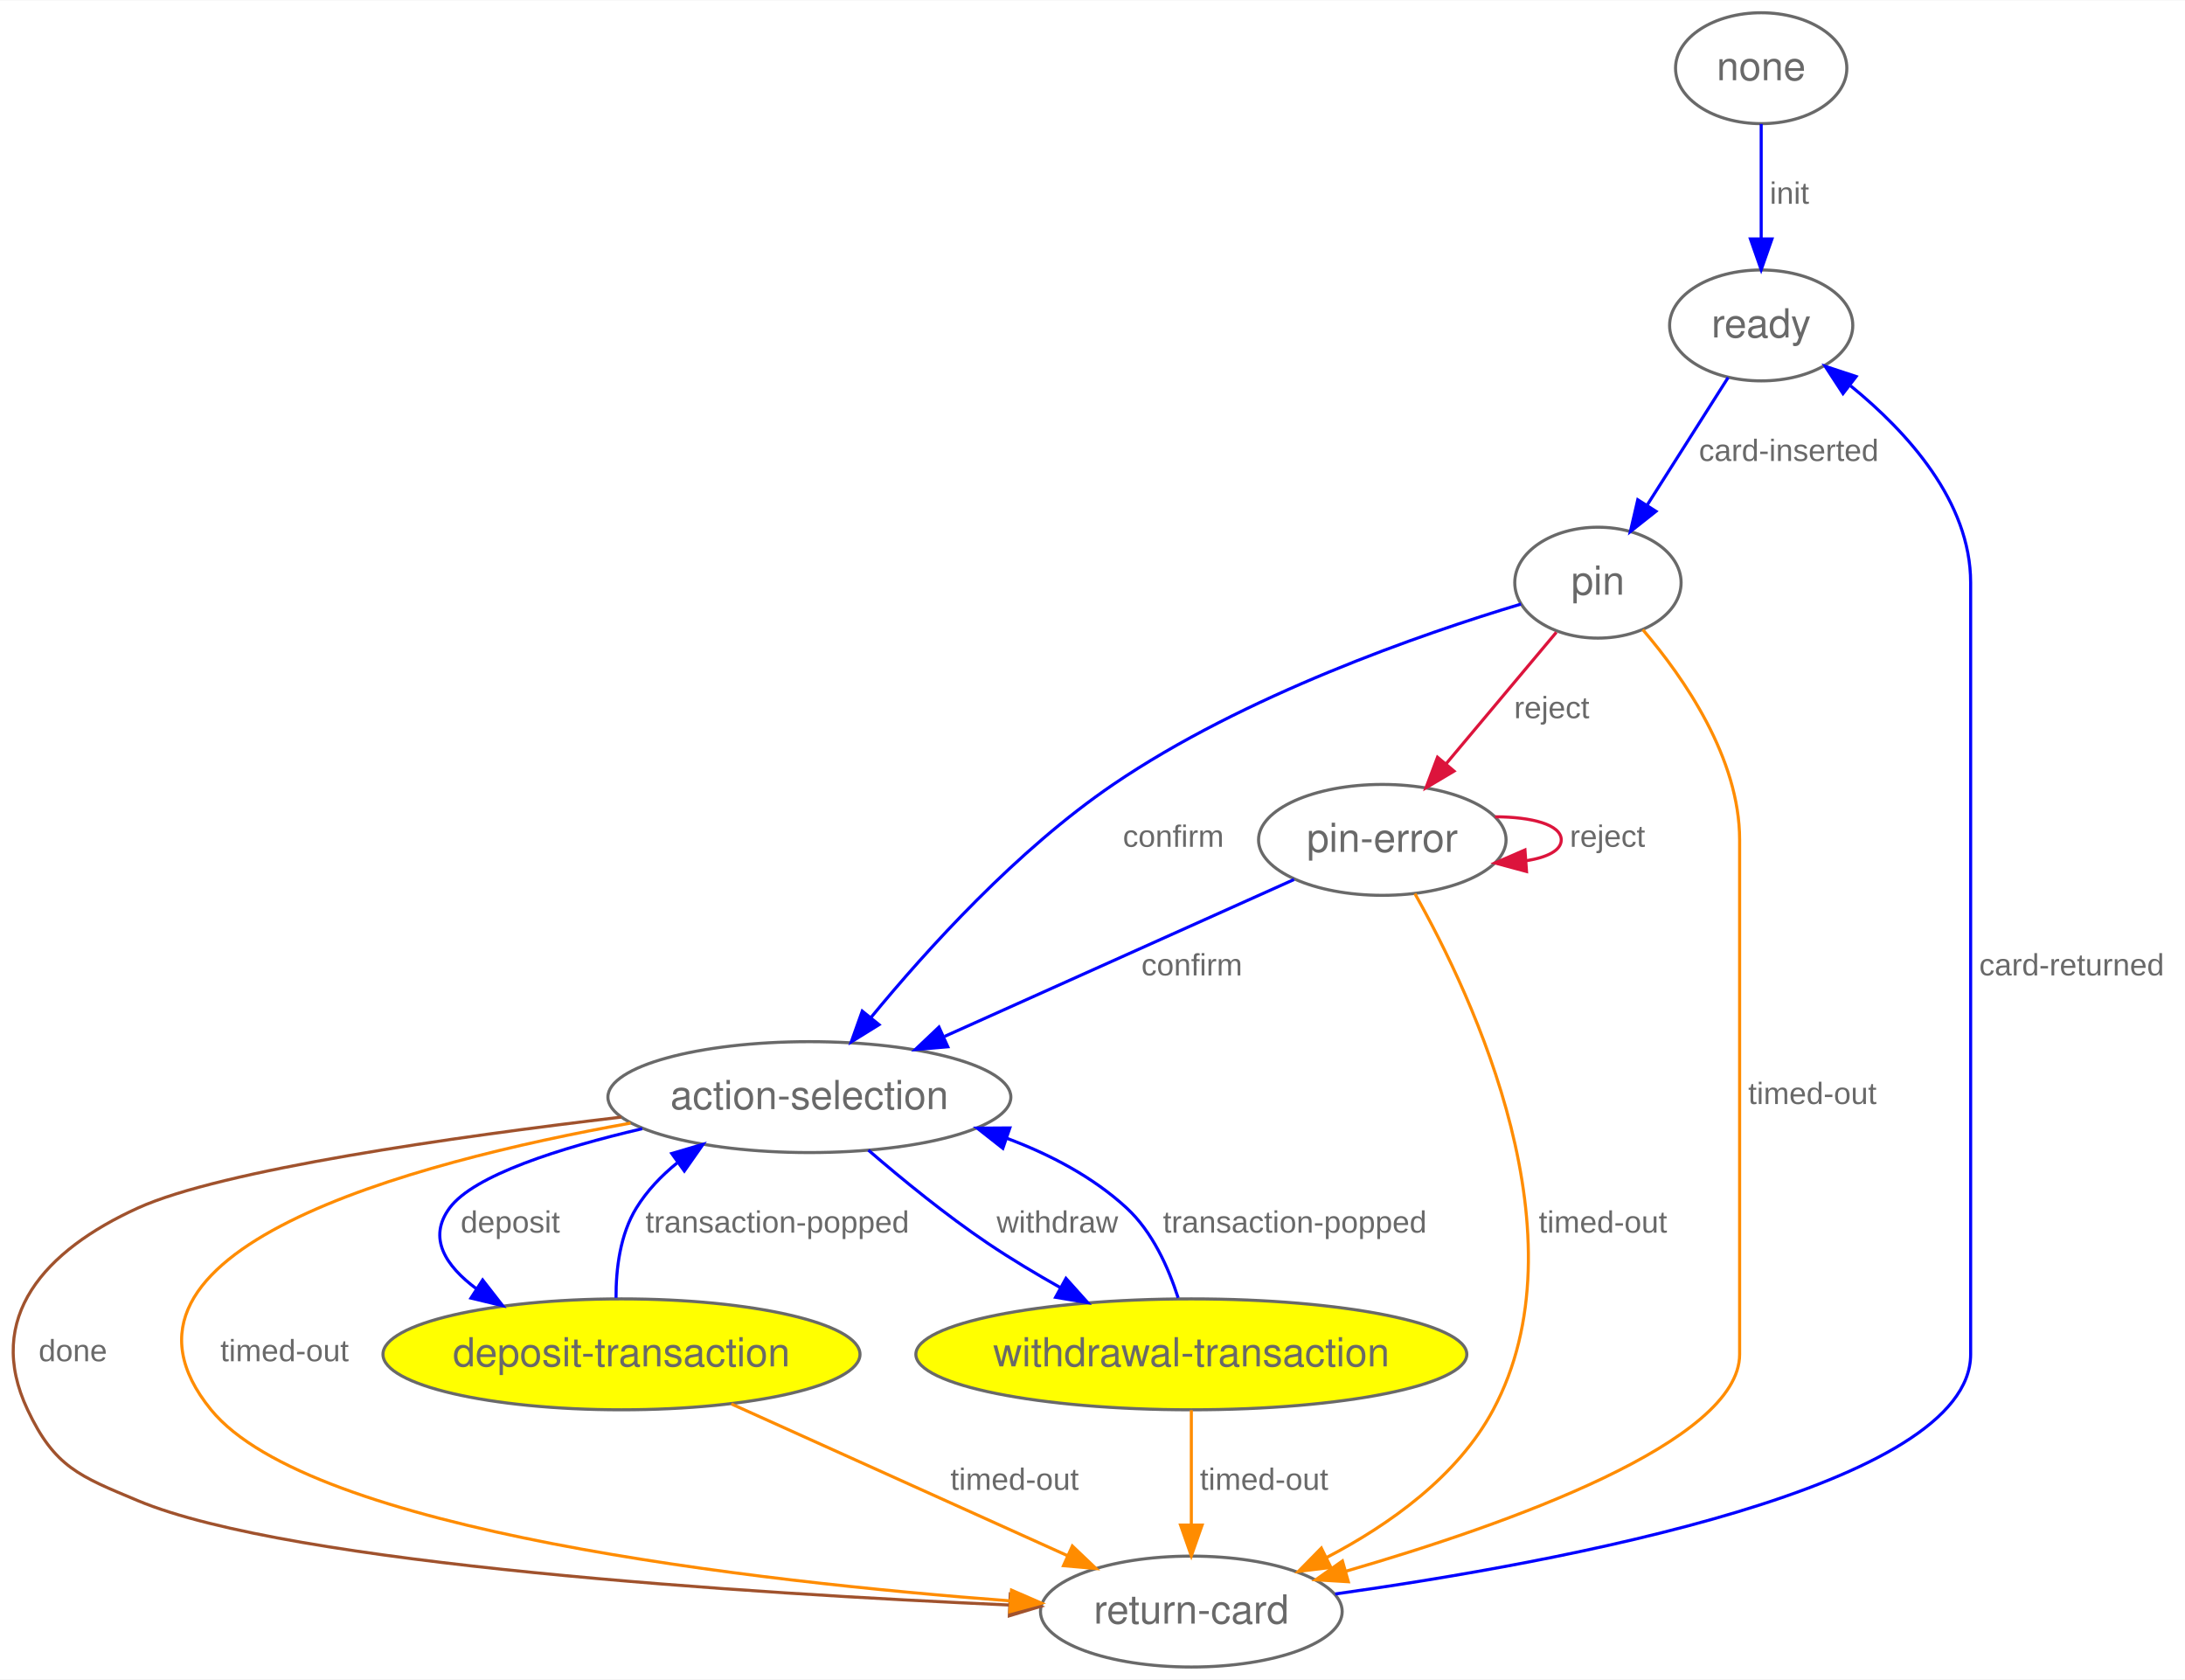
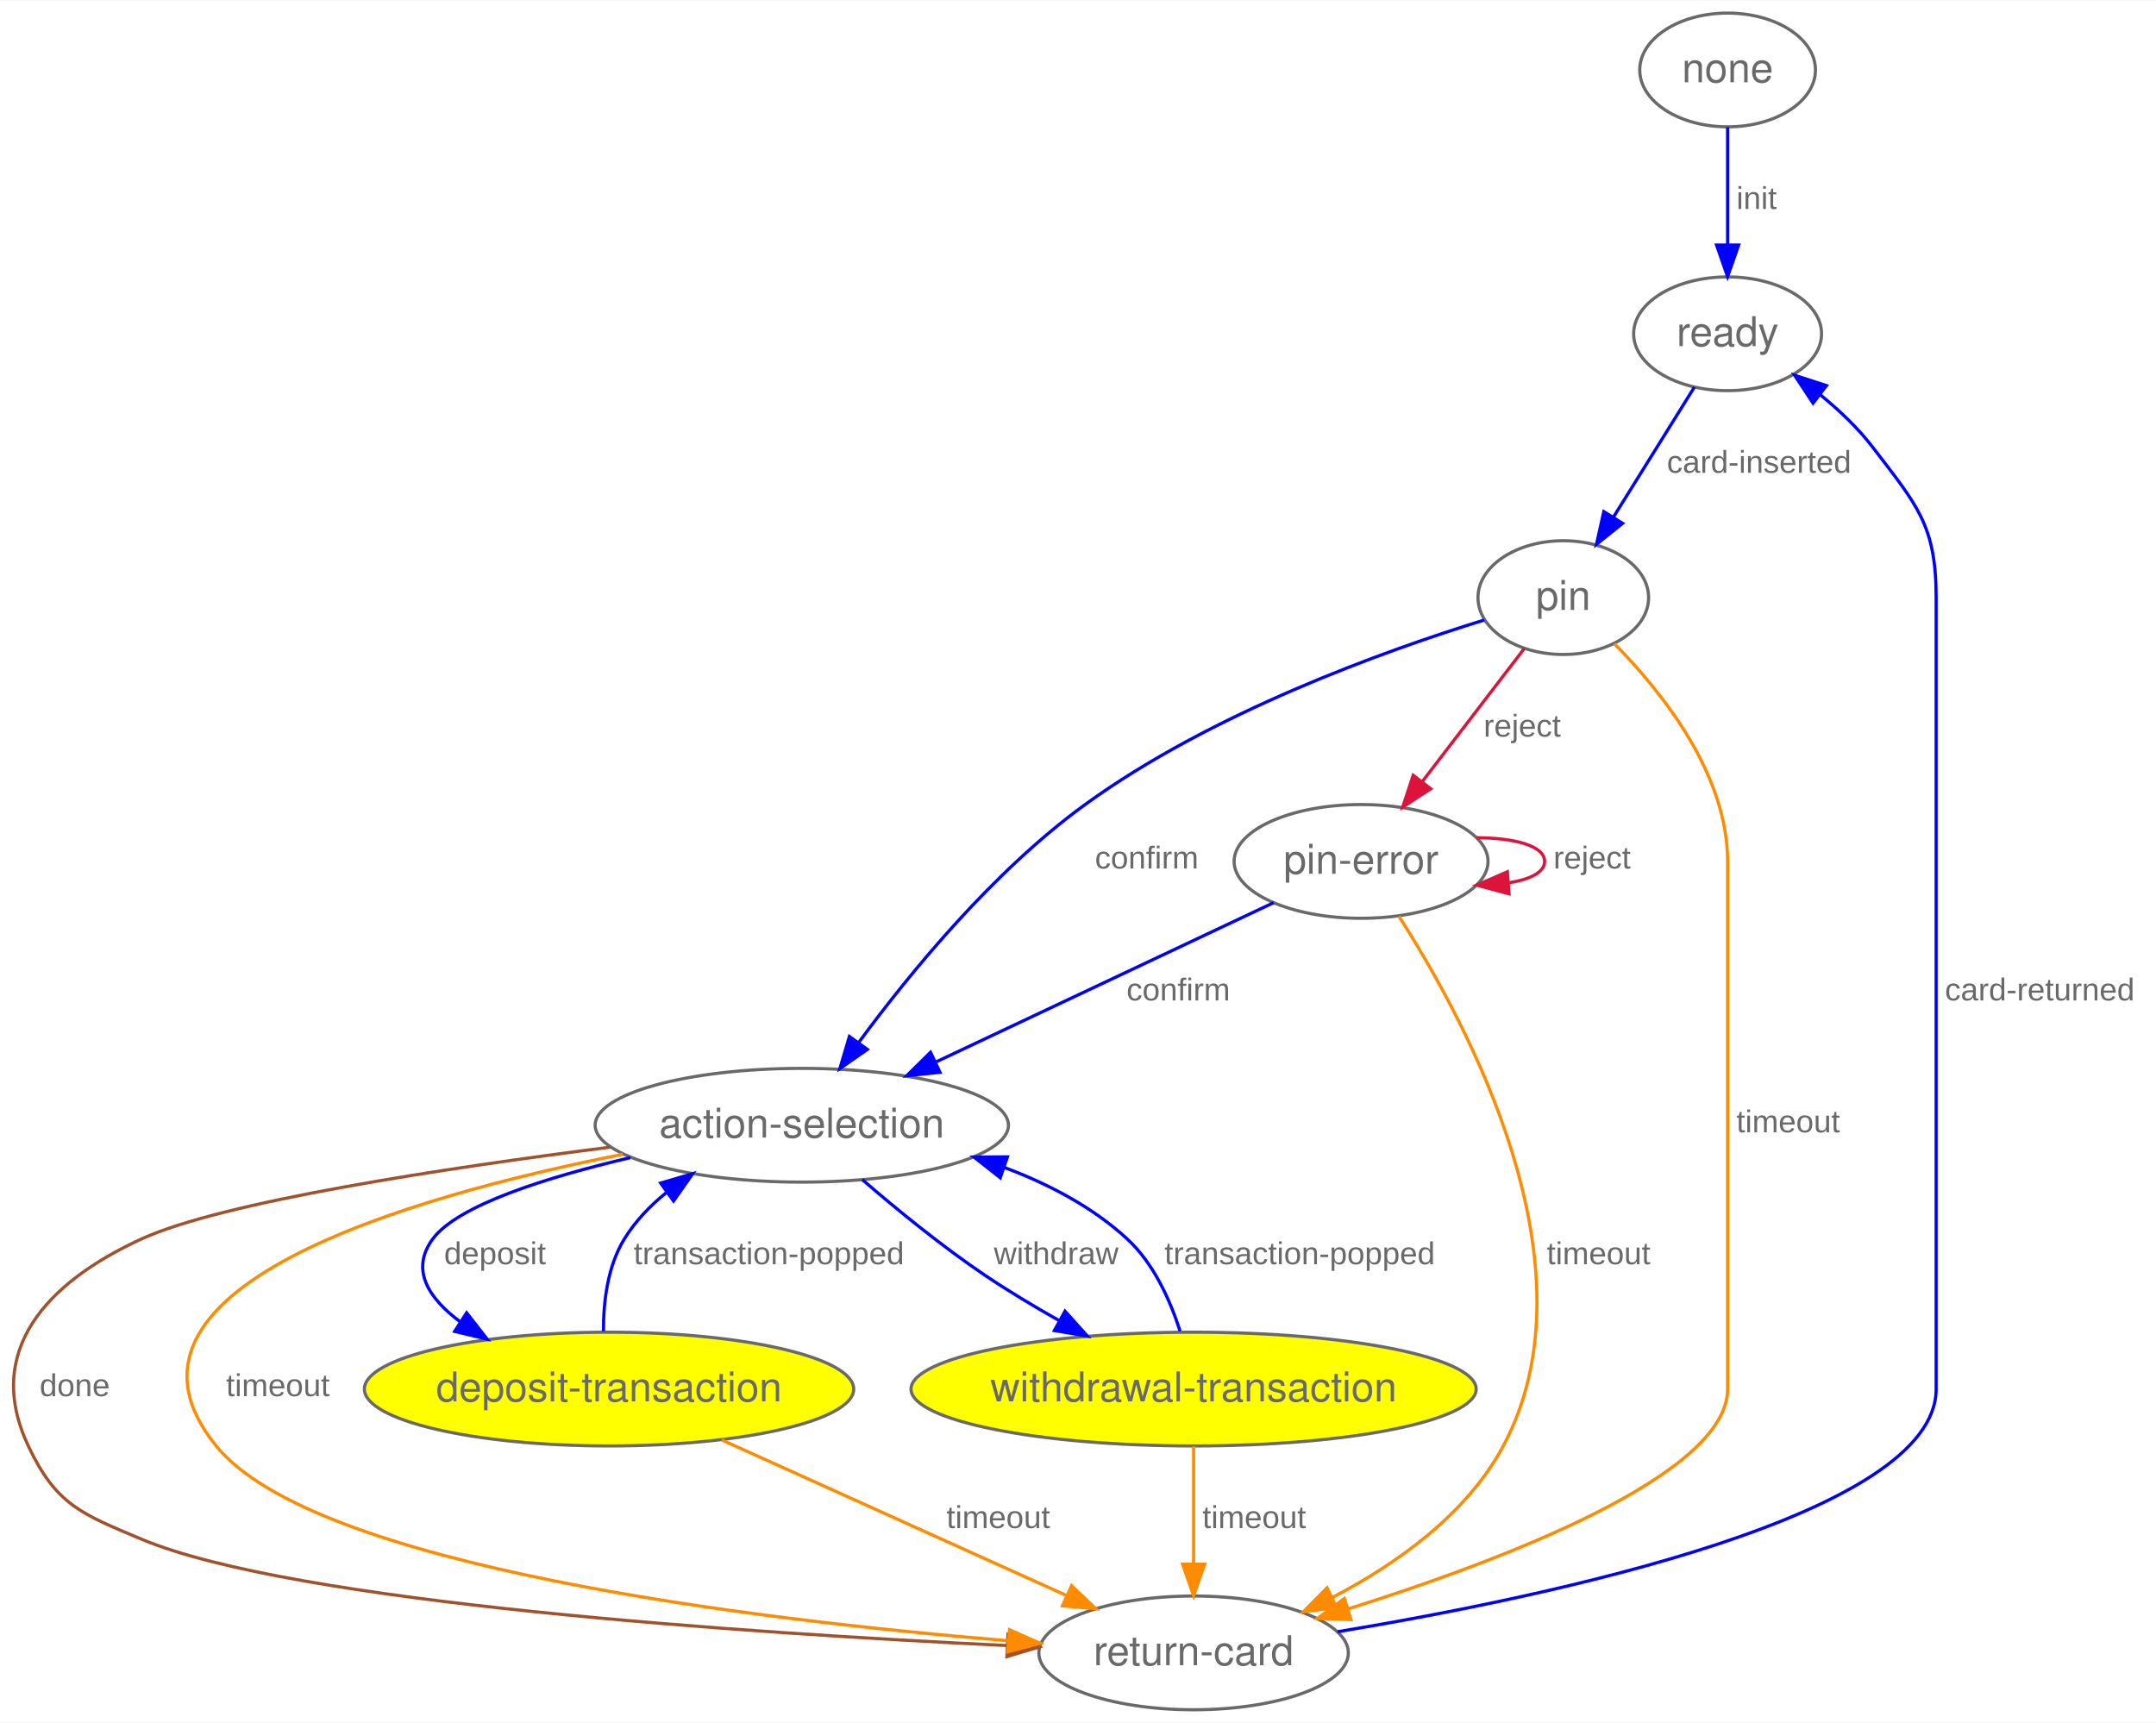
- <svg xmlns="http://www.w3.org/2000/svg" width="709pt" height="545pt" viewBox="0.00 0.00 709.35 544.99">
+ <svg xmlns="http://www.w3.org/2000/svg" width="682pt" height="545pt" viewBox="0.00 0.00 682.34 544.99">
  <g id="graph0" class="graph" transform="scale(1 1) rotate(0) translate(4 540.9941)">
-     <polygon fill="#ffffff" stroke="transparent" points="-4,4 -4,-540.994 705.347,-540.994 705.347,4 -4,4" />
+     <polygon fill="#ffffff" stroke="transparent" points="-4,4 -4,-540.994 678.344,-540.994 678.344,4 -4,4" />
    <g id="node1" class="node">
-       <ellipse fill="none" stroke="#696969" cx="567.761" cy="-435.495" rx="29.736" ry="18" />
-       <text text-anchor="middle" x="567.761" y="-431.595" font-family="Helvetica,sans-Serif" font-size="13.00" fill="#696969">ready</text>
+       <ellipse fill="none" stroke="#696969" cx="542.758" cy="-435.495" rx="29.736" ry="18" />
+       <text text-anchor="middle" x="542.758" y="-431.595" font-family="Helvetica,sans-Serif" font-size="13.00" fill="#696969">ready</text>
    </g>
    <g id="node2" class="node">
-       <ellipse fill="none" stroke="#696969" cx="514.761" cy="-351.996" rx="27" ry="18" />
-       <text text-anchor="middle" x="514.761" y="-348.096" font-family="Helvetica,sans-Serif" font-size="13.00" fill="#696969">pin</text>
+       <ellipse fill="none" stroke="#696969" cx="490.758" cy="-351.996" rx="27" ry="18" />
+       <text text-anchor="middle" x="490.758" y="-348.096" font-family="Helvetica,sans-Serif" font-size="13.00" fill="#696969">pin</text>
    </g>
    <g id="edge2" class="edge">
-       <path fill="none" stroke="#0000ff" d="M557.036,-418.598C549.515,-406.75 539.33,-390.704 530.842,-377.33" />
-       <polygon fill="#0000ff" stroke="#0000ff" points="533.604,-375.151 525.29,-368.583 527.694,-378.902 533.604,-375.151" />
-       <text text-anchor="middle" x="576.719" y="-391.495" font-family="Arial" font-size="10.00" fill="#696969"> card-inserted </text>
+       <path fill="none" stroke="#0000ff" d="M532.235,-418.598C524.905,-406.827 514.994,-390.913 506.699,-377.593" />
+       <polygon fill="#0000ff" stroke="#0000ff" points="509.523,-375.507 501.265,-368.868 503.581,-379.207 509.523,-375.507" />
+       <text text-anchor="middle" x="552.716" y="-391.495" font-family="Arial" font-size="10.00" fill="#696969"> card-inserted </text>
    </g>
    <g id="node3" class="node">
-       <ellipse fill="none" stroke="#696969" cx="258.761" cy="-184.998" rx="65.407" ry="18" />
-       <text text-anchor="middle" x="258.761" y="-181.098" font-family="Helvetica,sans-Serif" font-size="13.00" fill="#696969">action-selection</text>
+       <ellipse fill="none" stroke="#696969" cx="249.758" cy="-184.998" rx="65.407" ry="18" />
+       <text text-anchor="middle" x="249.758" y="-181.098" font-family="Helvetica,sans-Serif" font-size="13.00" fill="#696969">action-selection</text>
    </g>
    <g id="edge3" class="edge">
-       <path fill="none" stroke="#0000ff" d="M489.779,-345.049C457.385,-335.298 399.999,-315.44 357.421,-286.497 326.289,-265.334 297.088,-233.155 278.654,-210.721" />
-       <polygon fill="#0000ff" stroke="#0000ff" points="281.373,-208.516 272.366,-202.935 275.927,-212.914 281.373,-208.516" />
-       <text text-anchor="middle" x="376.931" y="-266.247" font-family="Arial" font-size="10.00" fill="#696969"> confirm </text>
+       <path fill="none" stroke="#0000ff" d="M465.715,-344.896C434.206,-335.161 379.386,-315.507 339.418,-286.497 310.526,-265.526 284.364,-233.723 267.858,-211.317" />
+       <polygon fill="#0000ff" stroke="#0000ff" points="270.502,-208.999 261.812,-202.938 264.825,-213.095 270.502,-208.999" />
+       <text text-anchor="middle" x="358.928" y="-266.247" font-family="Arial" font-size="10.00" fill="#696969"> confirm </text>
    </g>
    <g id="node4" class="node">
-       <ellipse fill="none" stroke="#696969" cx="444.761" cy="-268.497" rx="40.18" ry="18" />
-       <text text-anchor="middle" x="444.761" y="-264.597" font-family="Helvetica,sans-Serif" font-size="13.00" fill="#696969">pin-error</text>
+       <ellipse fill="none" stroke="#696969" cx="426.758" cy="-268.497" rx="40.18" ry="18" />
+       <text text-anchor="middle" x="426.758" y="-264.597" font-family="Helvetica,sans-Serif" font-size="13.00" fill="#696969">pin-error</text>
    </g>
    <g id="edge4" class="edge">
-       <path fill="none" stroke="#dc143c" d="M501.264,-335.897C491.102,-323.774 476.99,-306.942 465.412,-293.131" />
-       <polygon fill="#dc143c" stroke="#dc143c" points="468.044,-290.822 458.937,-285.407 462.68,-295.319 468.044,-290.822" />
-       <text text-anchor="middle" x="499.766" y="-307.996" font-family="Arial" font-size="10.00" fill="#696969"> reject </text>
+       <path fill="none" stroke="#dc143c" d="M478.418,-335.897C469.274,-323.966 456.632,-307.473 446.144,-293.788" />
+       <polygon fill="#dc143c" stroke="#dc143c" points="448.803,-291.505 439.941,-285.697 443.247,-295.763 448.803,-291.505" />
+       <text text-anchor="middle" x="477.763" y="-307.996" font-family="Arial" font-size="10.00" fill="#696969"> reject </text>
    </g>
    <g id="node5" class="node">
-       <ellipse fill="none" stroke="#696969" cx="382.761" cy="-18" rx="48.974" ry="18" />
-       <text text-anchor="middle" x="382.761" y="-14.1" font-family="Helvetica,sans-Serif" font-size="13.00" fill="#696969">return-card</text>
+       <ellipse fill="none" stroke="#696969" cx="373.758" cy="-18" rx="48.974" ry="18" />
+       <text text-anchor="middle" x="373.758" y="-14.1" font-family="Helvetica,sans-Serif" font-size="13.00" fill="#696969">return-card</text>
    </g>
    <g id="edge16" class="edge">
-       <path fill="none" stroke="#ff8c00" d="M529.316,-336.748C542.792,-320.975 560.761,-294.978 560.761,-268.497 560.761,-268.497 560.761,-268.497 560.761,-101.499 560.761,-73.12 485.662,-46.379 433.024,-31.121" />
-       <polygon fill="#ff8c00" stroke="#ff8c00" points="433.728,-27.683 423.152,-28.317 431.815,-34.416 433.728,-27.683" />
-       <text text-anchor="middle" x="584.382" y="-182.748" font-family="Arial" font-size="10.00" fill="#696969"> timed-out </text>
+       <path fill="none" stroke="#ff8c00" d="M506.926,-337.393C522.191,-321.929 542.758,-295.992 542.758,-268.497 542.758,-268.497 542.758,-268.497 542.758,-101.499 542.758,-74.5 472.552,-47.617 422.64,-31.917" />
+       <polygon fill="#ff8c00" stroke="#ff8c00" points="423.542,-28.532 412.955,-28.929 421.479,-35.221 423.542,-28.532" />
+       <text text-anchor="middle" x="561.933" y="-182.748" font-family="Arial" font-size="10.00" fill="#696969"> timeout </text>
    </g>
    <g id="edge12" class="edge">
-       <path fill="none" stroke="#a0522d" d="M197.688,-178.506C143.236,-172.069 68.046,-161.393 40.761,-148.998 10.556,-135.276 -9.197,-113.503 4.958,-83.499 13.755,-64.852 21.747,-61.972 40.761,-54 90.378,-33.196 239.648,-23.842 323.659,-20.127" />
-       <polygon fill="#a0522d" stroke="#a0522d" points="323.978,-23.616 333.819,-19.691 323.678,-16.623 323.978,-23.616" />
-       <text text-anchor="middle" x="19.663" y="-99.249" font-family="Arial" font-size="10.00" fill="#696969"> done </text>
+       <path fill="none" stroke="#a0522d" d="M189.187,-178.066C137.156,-171.475 66.571,-160.832 40.758,-148.998 10.601,-135.172 -9.2,-113.503 4.955,-83.499 13.753,-64.852 21.755,-61.999 40.758,-54 88.75,-33.798 232.565,-24.243 314.645,-20.325" />
+       <polygon fill="#a0522d" stroke="#a0522d" points="314.999,-23.813 324.826,-19.853 314.674,-16.82 314.999,-23.813" />
+       <text text-anchor="middle" x="19.66" y="-99.249" font-family="Arial" font-size="10.00" fill="#696969"> done </text>
    </g>
    <g id="edge13" class="edge">
-       <path fill="none" stroke="#ff8c00" d="M200.705,-176.555C129.274,-163.752 22.329,-135.257 64.52,-83.499 96.638,-44.098 241.272,-27.711 324.072,-21.462" />
-       <polygon fill="#ff8c00" stroke="#ff8c00" points="324.378,-24.949 334.098,-20.732 323.87,-17.968 324.378,-24.949" />
-       <text text-anchor="middle" x="88.382" y="-99.249" font-family="Arial" font-size="10.00" fill="#696969"> timed-out </text>
+       <path fill="none" stroke="#ff8c00" d="M193.106,-175.809C124.863,-162.327 24.1,-133.236 64.409,-83.499 95.36,-45.309 234.401,-28.497 315.152,-21.842" />
+       <polygon fill="#ff8c00" stroke="#ff8c00" points="315.49,-25.326 325.18,-21.043 314.934,-18.349 315.49,-25.326" />
+       <text text-anchor="middle" x="83.933" y="-99.249" font-family="Arial" font-size="10.00" fill="#696969"> timeout </text>
    </g>
    <g id="node6" class="node">
-       <ellipse fill="#ffff00" stroke="#696969" cx="197.761" cy="-101.499" rx="77.431" ry="18" />
-       <text text-anchor="middle" x="197.761" y="-97.599" font-family="Helvetica,sans-Serif" font-size="13.00" fill="#696969">deposit-transaction</text>
+       <ellipse fill="#ffff00" stroke="#696969" cx="188.758" cy="-101.499" rx="77.431" ry="18" />
+       <text text-anchor="middle" x="188.758" y="-97.599" font-family="Helvetica,sans-Serif" font-size="13.00" fill="#696969">deposit-transaction</text>
    </g>
    <g id="edge8" class="edge">
-       <path fill="none" stroke="#0000ff" d="M204.495,-174.747C177.868,-168.501 149.835,-159.668 141.958,-148.998 134.793,-139.292 140.593,-130.259 150.736,-122.732" />
-       <polygon fill="#0000ff" stroke="#0000ff" points="152.684,-125.641 159.196,-117.284 148.894,-119.756 152.684,-125.641" />
-       <text text-anchor="middle" x="161.662" y="-140.998" font-family="Arial" font-size="10.00" fill="#696969"> deposit </text>
+       <path fill="none" stroke="#0000ff" d="M195.492,-174.747C168.865,-168.501 140.832,-159.668 132.955,-148.998 125.79,-139.292 131.59,-130.259 141.733,-122.732" />
+       <polygon fill="#0000ff" stroke="#0000ff" points="143.681,-125.641 150.194,-117.284 139.891,-119.756 143.681,-125.641" />
+       <text text-anchor="middle" x="152.66" y="-140.998" font-family="Arial" font-size="10.00" fill="#696969"> deposit </text>
    </g>
    <g id="node7" class="node">
-       <ellipse fill="#ffff00" stroke="#696969" cx="382.761" cy="-101.499" rx="89.431" ry="18" />
-       <text text-anchor="middle" x="382.761" y="-97.599" font-family="Helvetica,sans-Serif" font-size="13.00" fill="#696969">withdrawal-transaction</text>
+       <ellipse fill="#ffff00" stroke="#696969" cx="373.758" cy="-101.499" rx="89.431" ry="18" />
+       <text text-anchor="middle" x="373.758" y="-97.599" font-family="Helvetica,sans-Serif" font-size="13.00" fill="#696969">withdrawal-transaction</text>
    </g>
    <g id="edge10" class="edge">
-       <path fill="none" stroke="#0000ff" d="M277.913,-167.779C288.888,-158.309 303.147,-146.659 316.747,-137.499 324.141,-132.518 332.289,-127.633 340.261,-123.146" />
-       <polygon fill="#0000ff" stroke="#0000ff" points="342.061,-126.151 349.139,-118.266 338.689,-120.016 342.061,-126.151" />
-       <text text-anchor="middle" x="339.269" y="-140.998" font-family="Arial" font-size="10.00" fill="#696969"> withdraw </text>
+       <path fill="none" stroke="#0000ff" d="M268.91,-167.779C279.885,-158.309 294.144,-146.659 307.743,-137.499 315.138,-132.518 323.286,-127.633 331.258,-123.146" />
+       <polygon fill="#0000ff" stroke="#0000ff" points="333.058,-126.151 340.135,-118.266 329.686,-120.016 333.058,-126.151" />
+       <text text-anchor="middle" x="330.265" y="-140.998" font-family="Arial" font-size="10.00" fill="#696969"> withdraw </text>
    </g>
    <g id="edge5" class="edge">
-       <path fill="none" stroke="#0000ff" d="M416.106,-255.633C385.834,-242.043 337.72,-220.444 302.66,-204.705" />
-       <polygon fill="#0000ff" stroke="#0000ff" points="303.7,-201.335 293.143,-200.433 300.833,-207.721 303.7,-201.335" />
-       <text text-anchor="middle" x="382.931" y="-224.497" font-family="Arial" font-size="10.00" fill="#696969"> confirm </text>
+       <path fill="none" stroke="#0000ff" d="M399.102,-255.45C370.519,-241.966 325.523,-220.74 292.386,-205.107" />
+       <polygon fill="#0000ff" stroke="#0000ff" points="293.484,-201.756 282.947,-200.655 290.498,-208.087 293.484,-201.756" />
+       <text text-anchor="middle" x="368.928" y="-224.497" font-family="Arial" font-size="10.00" fill="#696969"> confirm </text>
    </g>
    <g id="edge6" class="edge">
-       <path fill="none" stroke="#dc143c" d="M481.351,-275.997C493.32,-275.958 502.851,-273.458 502.851,-268.497 502.851,-265.086 498.346,-262.839 491.641,-261.755" />
-       <polygon fill="#dc143c" stroke="#dc143c" points="491.58,-258.241 481.351,-260.998 491.067,-265.222 491.58,-258.241" />
-       <text text-anchor="middle" x="517.856" y="-266.247" font-family="Arial" font-size="10.00" fill="#696969"> reject </text>
+       <path fill="none" stroke="#dc143c" d="M463.348,-275.997C475.317,-275.958 484.848,-273.458 484.848,-268.497 484.848,-265.086 480.343,-262.839 473.638,-261.755" />
+       <polygon fill="#dc143c" stroke="#dc143c" points="473.577,-258.241 463.348,-260.998 473.064,-265.222 473.577,-258.241" />
+       <text text-anchor="middle" x="499.853" y="-266.247" font-family="Arial" font-size="10.00" fill="#696969"> reject </text>
    </g>
    <g id="edge17" class="edge">
-       <path fill="none" stroke="#ff8c00" d="M455.338,-251.051C474.579,-216.857 510.681,-139.483 480.761,-83.499 469.218,-61.9 447.051,-46.182 426.716,-35.566" />
-       <polygon fill="#ff8c00" stroke="#ff8c00" points="428.063,-32.328 417.546,-31.044 424.967,-38.606 428.063,-32.328" />
-       <text text-anchor="middle" x="516.382" y="-140.998" font-family="Arial" font-size="10.00" fill="#696969"> timed-out </text>
+       <path fill="none" stroke="#ff8c00" d="M438.717,-251.152C460.556,-217.134 501.983,-140.054 471.758,-83.499 460.215,-61.9 438.048,-46.182 417.713,-35.566" />
+       <polygon fill="#ff8c00" stroke="#ff8c00" points="419.06,-32.328 408.543,-31.044 415.964,-38.606 419.06,-32.328" />
+       <text text-anchor="middle" x="501.933" y="-140.998" font-family="Arial" font-size="10.00" fill="#696969"> timeout </text>
    </g>
    <g id="edge7" class="edge">
-       <path fill="none" stroke="#0000ff" d="M429.46,-23.708C502.563,-33.962 635.761,-58.541 635.761,-101.499 635.761,-351.996 635.761,-351.996 635.761,-351.996 635.761,-378.26 615.283,-400.844 596.803,-415.877" />
-       <polygon fill="#0000ff" stroke="#0000ff" points="594.325,-413.368 588.533,-422.239 598.593,-418.916 594.325,-413.368" />
-       <text text-anchor="middle" x="668.554" y="-224.497" font-family="Arial" font-size="10.00" fill="#696969"> card-returned </text>
+       <path fill="none" stroke="#0000ff" d="M419.347,-24.693C487.687,-36.027 608.758,-61.719 608.758,-101.499 608.758,-351.996 608.758,-351.996 608.758,-351.996 608.758,-374.902 602.668,-381.297 588.758,-399.495 584.101,-405.588 578.181,-411.223 572.151,-416.138" />
+       <polygon fill="#0000ff" stroke="#0000ff" points="569.802,-413.527 563.967,-422.371 574.044,-419.096 569.802,-413.527" />
+       <text text-anchor="middle" x="641.551" y="-224.497" font-family="Arial" font-size="10.00" fill="#696969"> card-returned </text>
    </g>
    <g id="edge9" class="edge">
-       <path fill="none" stroke="#0000ff" d="M195.993,-119.836C195.95,-129.191 197.294,-140.383 202.589,-148.998 206.012,-154.567 210.656,-159.431 215.816,-163.629" />
-       <polygon fill="#0000ff" stroke="#0000ff" points="214.084,-166.694 224.248,-169.684 218.167,-161.008 214.084,-166.694" />
-       <text text-anchor="middle" x="248.347" y="-140.998" font-family="Arial" font-size="10.00" fill="#696969"> transaction-popped </text>
+       <path fill="none" stroke="#0000ff" d="M186.99,-119.836C186.947,-129.191 188.291,-140.383 193.586,-148.998 197.009,-154.567 201.653,-159.431 206.813,-163.629" />
+       <polygon fill="#0000ff" stroke="#0000ff" points="205.081,-166.694 215.245,-169.684 209.164,-161.008 205.081,-166.694" />
+       <text text-anchor="middle" x="239.344" y="-140.998" font-family="Arial" font-size="10.00" fill="#696969"> transaction-popped </text>
    </g>
    <g id="edge14" class="edge">
-       <path fill="none" stroke="#ff8c00" d="M233.431,-85.4C264.681,-71.295 310.058,-50.814 342.58,-36.136" />
-       <polygon fill="#ff8c00" stroke="#ff8c00" points="344.135,-39.274 351.809,-31.97 341.255,-32.894 344.135,-39.274" />
-       <text text-anchor="middle" x="325.382" y="-57.499" font-family="Arial" font-size="10.00" fill="#696969"> timed-out </text>
+       <path fill="none" stroke="#ff8c00" d="M224.428,-85.4C255.678,-71.295 301.055,-50.814 333.577,-36.136" />
+       <polygon fill="#ff8c00" stroke="#ff8c00" points="335.132,-39.274 342.806,-31.97 332.252,-32.894 335.132,-39.274" />
+       <text text-anchor="middle" x="311.933" y="-57.499" font-family="Arial" font-size="10.00" fill="#696969"> timeout </text>
    </g>
    <g id="edge11" class="edge">
-       <path fill="none" stroke="#0000ff" d="M378.473,-119.844C375.327,-129.666 370.109,-141.293 361.761,-148.998 350.847,-159.072 336.957,-166.352 322.937,-171.604" />
-       <polygon fill="#0000ff" stroke="#0000ff" points="321.57,-168.373 313.245,-174.926 323.84,-174.995 321.57,-168.373" />
-       <text text-anchor="middle" x="416.347" y="-140.998" font-family="Arial" font-size="10.00" fill="#696969"> transaction-popped </text>
+       <path fill="none" stroke="#0000ff" d="M369.47,-119.844C366.324,-129.666 361.106,-141.293 352.758,-148.998 341.844,-159.072 327.954,-166.352 313.934,-171.604" />
+       <polygon fill="#0000ff" stroke="#0000ff" points="312.567,-168.373 304.242,-174.926 314.837,-174.995 312.567,-168.373" />
+       <text text-anchor="middle" x="407.344" y="-140.998" font-family="Arial" font-size="10.00" fill="#696969"> transaction-popped </text>
    </g>
    <g id="edge15" class="edge">
-       <path fill="none" stroke="#ff8c00" d="M382.761,-83.381C382.761,-72.549 382.761,-58.551 382.761,-46.289" />
-       <polygon fill="#ff8c00" stroke="#ff8c00" points="386.261,-46.083 382.761,-36.083 379.261,-46.083 386.261,-46.083" />
-       <text text-anchor="middle" x="406.382" y="-57.499" font-family="Arial" font-size="10.00" fill="#696969"> timed-out </text>
+       <path fill="none" stroke="#ff8c00" d="M373.758,-83.381C373.758,-72.549 373.758,-58.551 373.758,-46.289" />
+       <polygon fill="#ff8c00" stroke="#ff8c00" points="377.258,-46.083 373.758,-36.083 370.258,-46.083 377.258,-46.083" />
+       <text text-anchor="middle" x="392.933" y="-57.499" font-family="Arial" font-size="10.00" fill="#696969"> timeout </text>
    </g>
    <g id="node8" class="node">
-       <ellipse fill="none" stroke="#696969" cx="567.761" cy="-518.994" rx="27.805" ry="18" />
-       <text text-anchor="middle" x="567.761" y="-515.094" font-family="Helvetica,sans-Serif" font-size="13.00" fill="#696969">none</text>
+       <ellipse fill="none" stroke="#696969" cx="542.758" cy="-518.994" rx="27.805" ry="18" />
+       <text text-anchor="middle" x="542.758" y="-515.094" font-family="Helvetica,sans-Serif" font-size="13.00" fill="#696969">none</text>
    </g>
    <g id="edge1" class="edge">
-       <path fill="none" stroke="#0000ff" d="M567.761,-500.876C567.761,-490.044 567.761,-476.046 567.761,-463.784" />
-       <polygon fill="#0000ff" stroke="#0000ff" points="571.261,-463.578 567.761,-453.578 564.261,-463.578 571.261,-463.578" />
-       <text text-anchor="middle" x="576.931" y="-474.994" font-family="Arial" font-size="10.00" fill="#696969"> init </text>
+       <path fill="none" stroke="#0000ff" d="M542.758,-500.876C542.758,-490.044 542.758,-476.046 542.758,-463.784" />
+       <polygon fill="#0000ff" stroke="#0000ff" points="546.258,-463.578 542.758,-453.578 539.258,-463.578 546.258,-463.578" />
+       <text text-anchor="middle" x="551.928" y="-474.994" font-family="Arial" font-size="10.00" fill="#696969"> init </text>
    </g>
  </g>
</svg>
